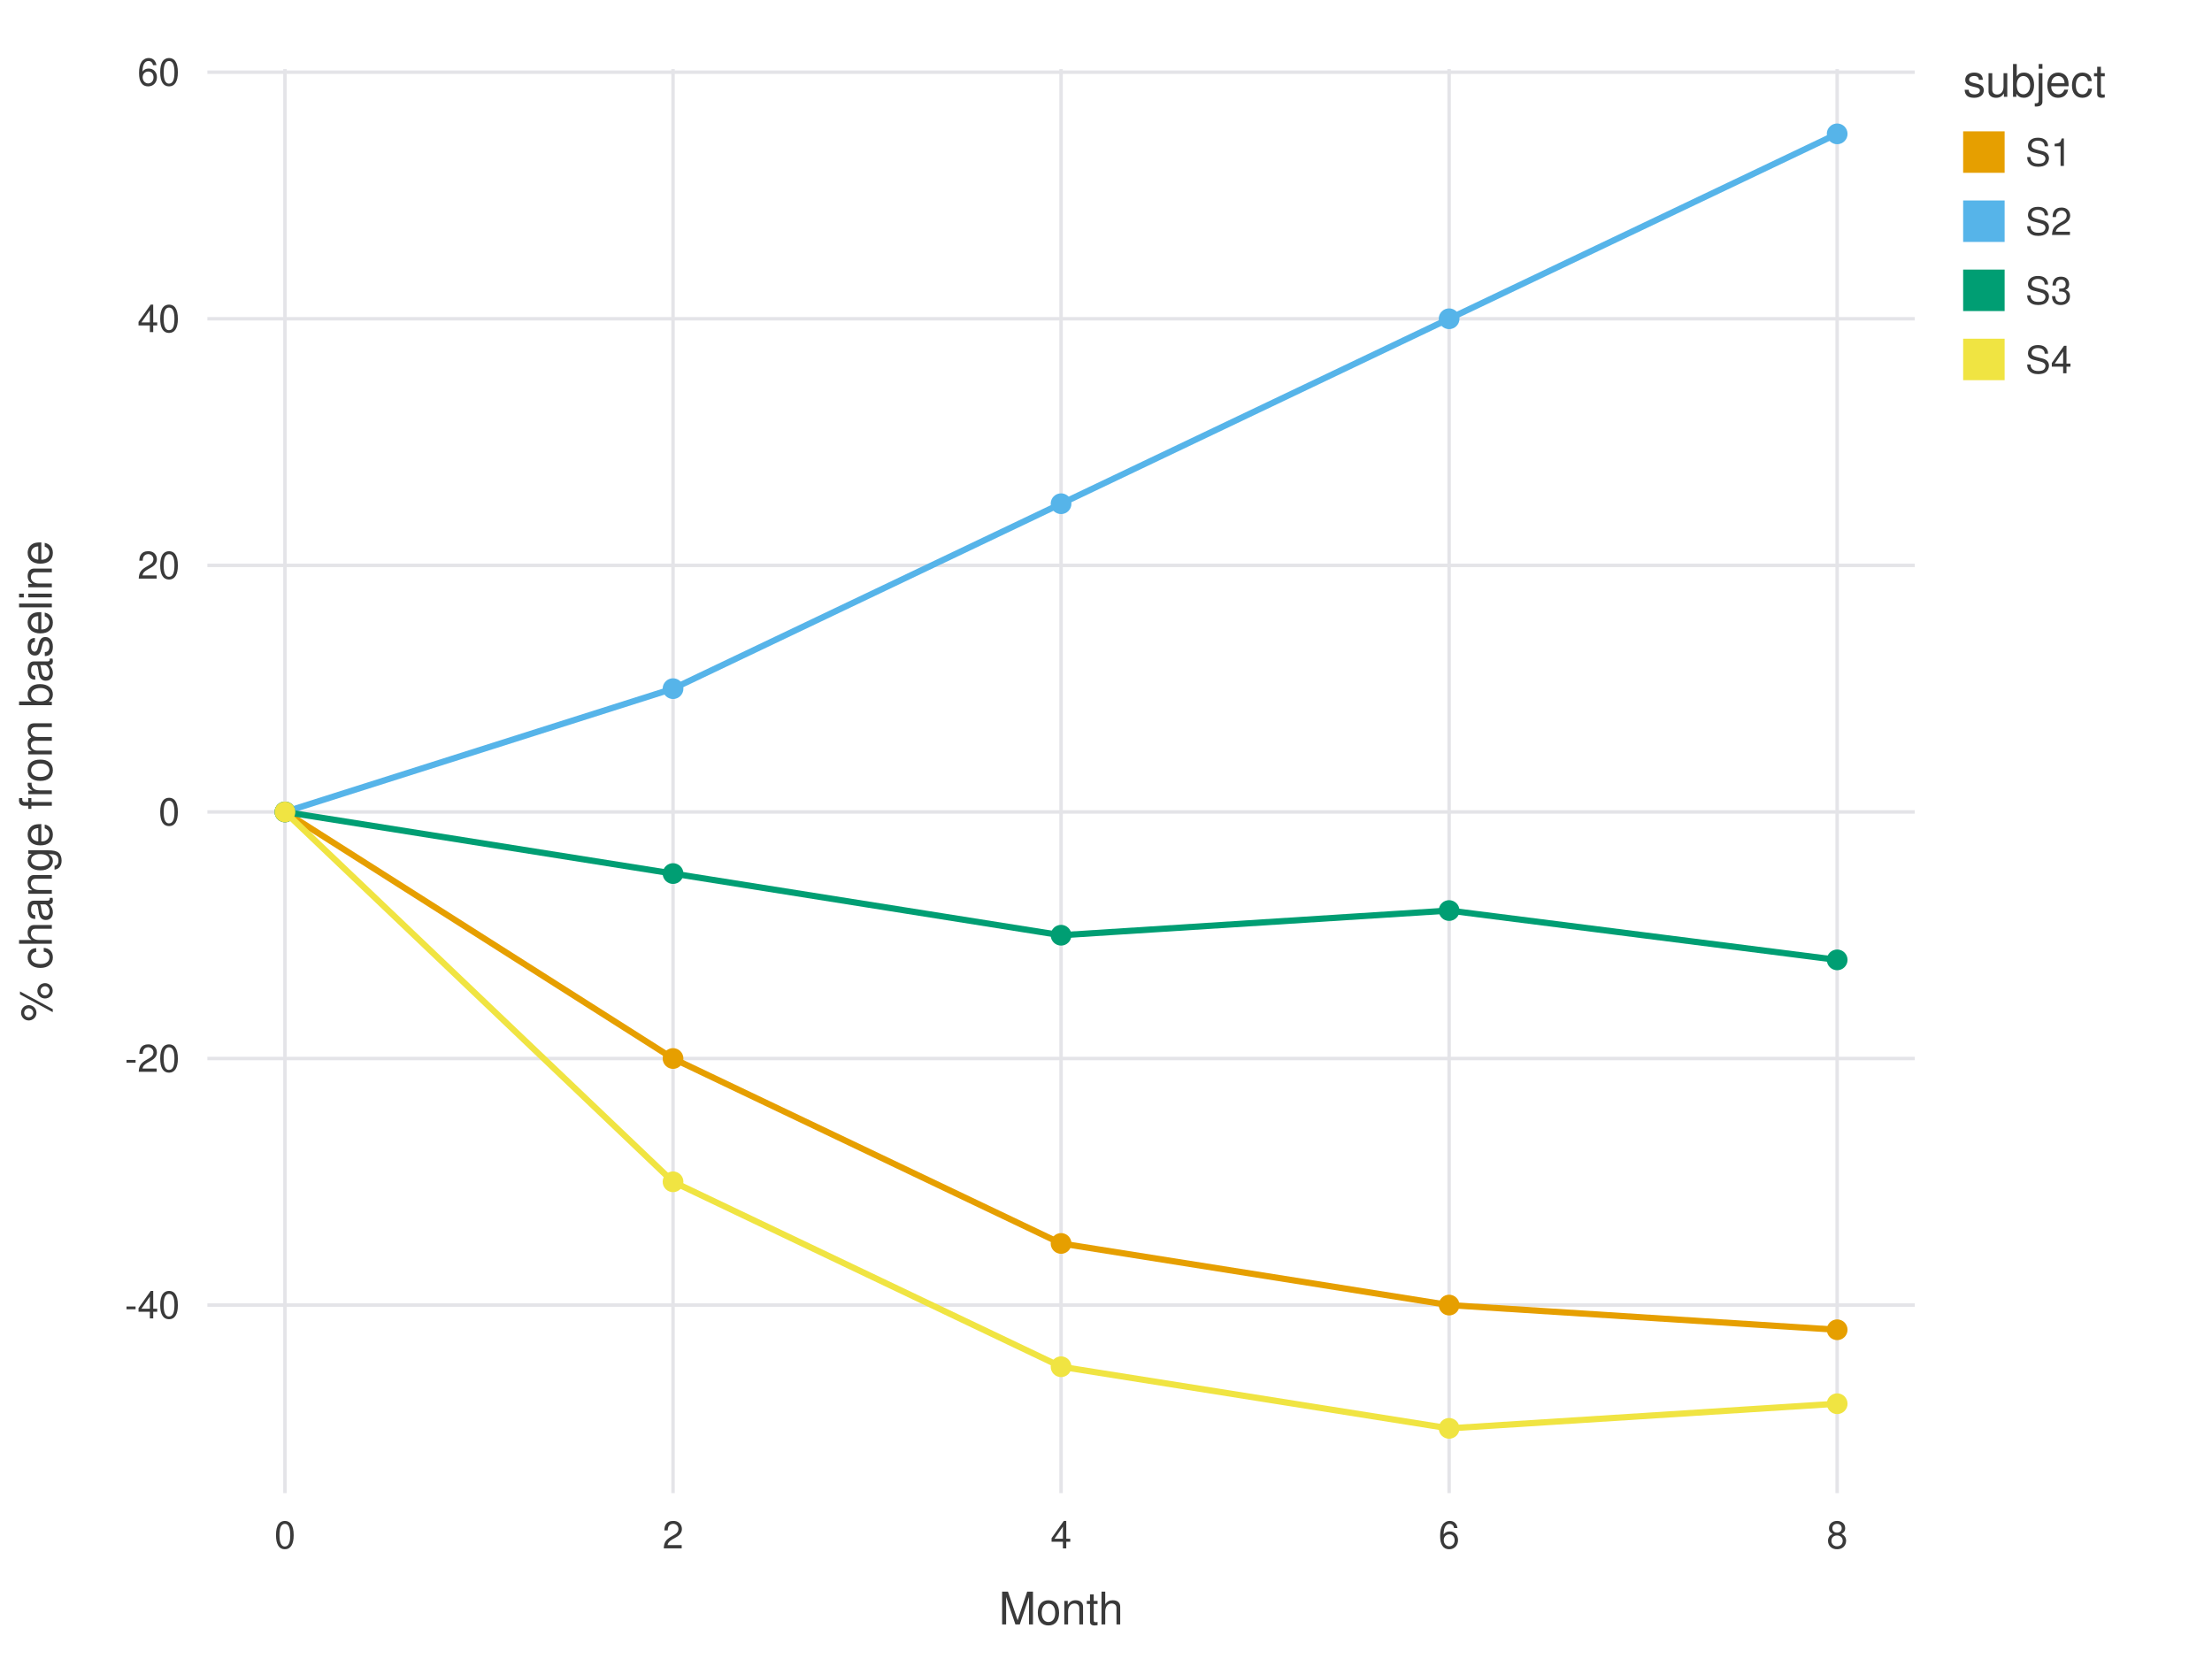
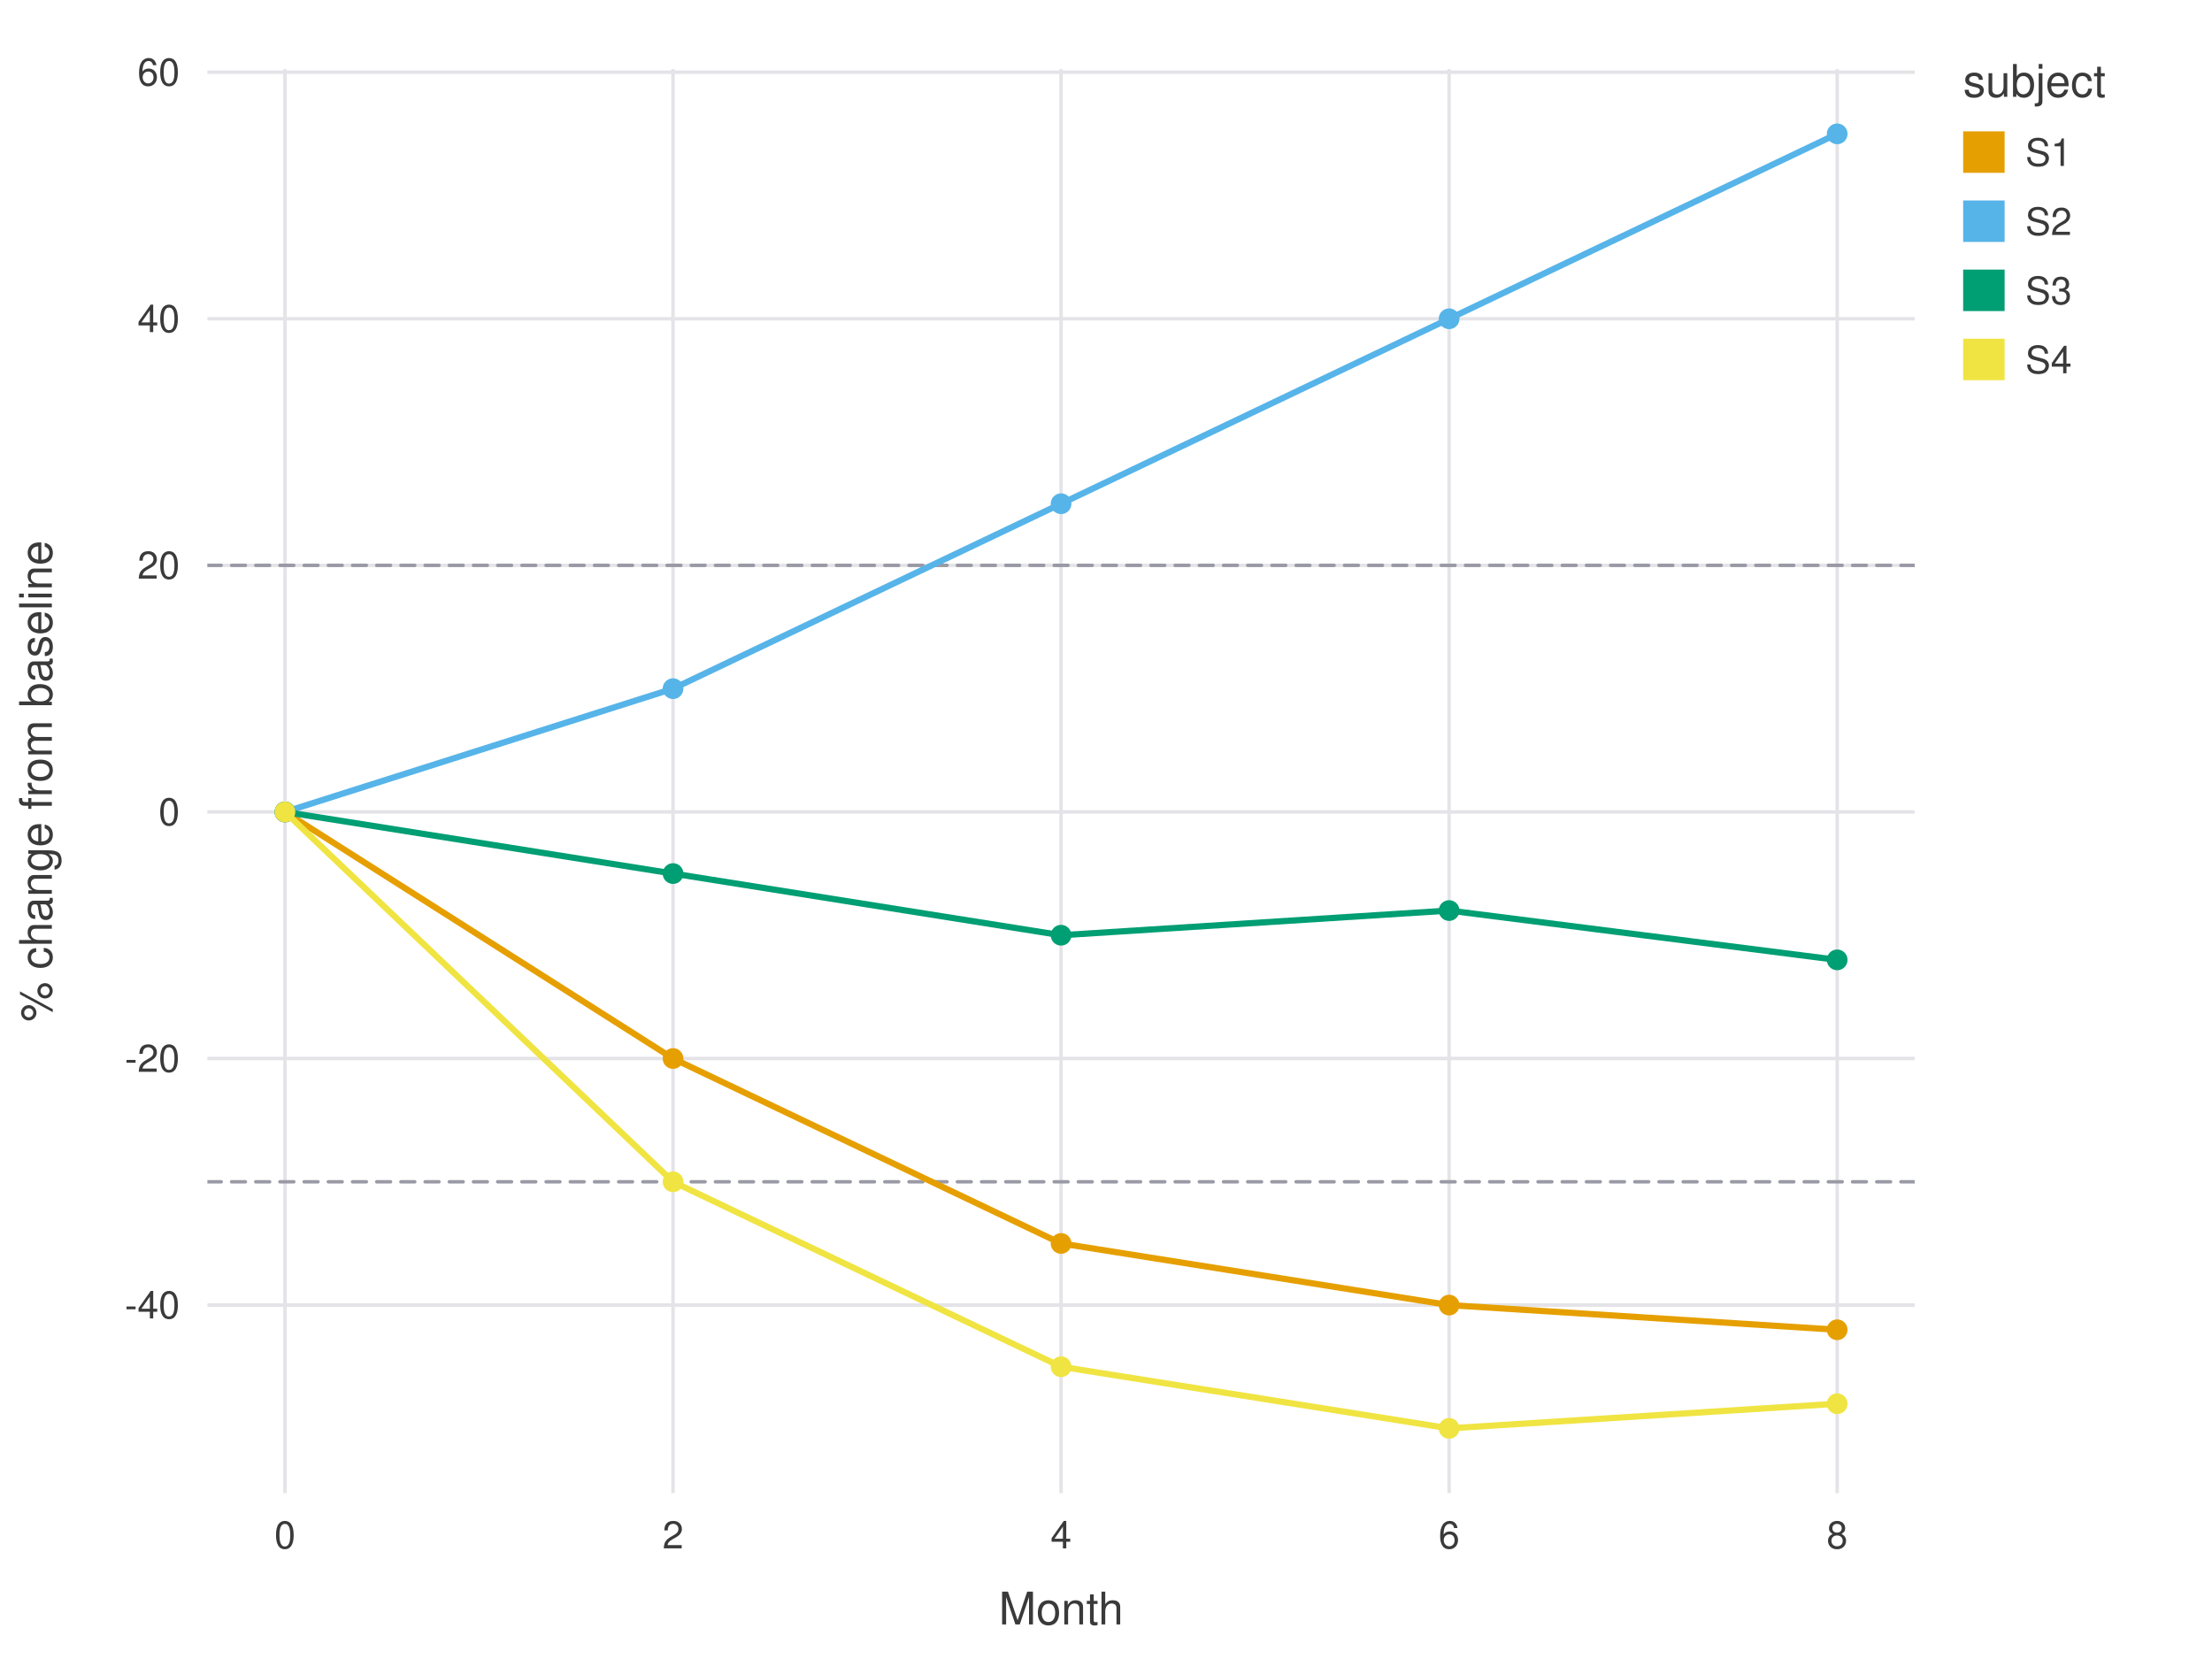
<svg xmlns="http://www.w3.org/2000/svg" width="640" height="480" viewBox="0 0 640 480" font-family="Helvetica, Arial, sans-serif">
  <rect x="0" y="0" width="640" height="480" fill="#FFFFFF" />
  <rect x="60" y="20" width="494" height="412" fill="#FFFFFF" />
  <line x1="82.45" y1="20" x2="82.45" y2="432" stroke="#E4E4E8" stroke-width="1" />
  <line x1="194.73" y1="20" x2="194.73" y2="432" stroke="#E4E4E8" stroke-width="1" />
  <line x1="307" y1="20" x2="307" y2="432" stroke="#E4E4E8" stroke-width="1" />
  <line x1="419.27" y1="20" x2="419.27" y2="432" stroke="#E4E4E8" stroke-width="1" />
  <line x1="531.55" y1="20" x2="531.55" y2="432" stroke="#E4E4E8" stroke-width="1" />
  <line x1="60" y1="377.6" x2="554" y2="377.6" stroke="#E4E4E8" stroke-width="1" />
  <line x1="60" y1="306.26" x2="554" y2="306.26" stroke="#E4E4E8" stroke-width="1" />
  <line x1="60" y1="234.92" x2="554" y2="234.92" stroke="#E4E4E8" stroke-width="1" />
  <line x1="60" y1="163.58" x2="554" y2="163.58" stroke="#E4E4E8" stroke-width="1" />
  <line x1="60" y1="92.23" x2="554" y2="92.23" stroke="#E4E4E8" stroke-width="1" />
  <line x1="60" y1="20.89" x2="554" y2="20.89" stroke="#E4E4E8" stroke-width="1" />
  <clipPath id="panel1">
    <rect x="60" y="20" width="494" height="412" />
  </clipPath>
  <g clip-path="url(#panel1)">
+     <polyline points="60,163.58 554,163.58" fill="none" stroke="#9A9AA6" stroke-width="1" stroke-opacity="1" stroke-linejoin="round" stroke-linecap="round" stroke-dasharray="4,3" />
+     <polyline points="60,341.93 554,341.93" fill="none" stroke="#9A9AA6" stroke-width="1" stroke-opacity="1" stroke-linejoin="round" stroke-linecap="round" stroke-dasharray="4,3" />
    <polyline points="82.45,234.92 194.73,306.26 307,359.77 419.27,377.6 531.55,384.74" fill="none" stroke="#E69F00" stroke-width="1.8" stroke-opacity="1" stroke-linejoin="round" stroke-linecap="round" />
    <circle cx="82.45" cy="234.92" r="3" fill="#E69F00" fill-opacity="1" />
    <circle cx="194.73" cy="306.26" r="3" fill="#E69F00" fill-opacity="1" />
    <circle cx="307" cy="359.77" r="3" fill="#E69F00" fill-opacity="1" />
    <circle cx="419.27" cy="377.6" r="3" fill="#E69F00" fill-opacity="1" />
    <circle cx="531.55" cy="384.74" r="3" fill="#E69F00" fill-opacity="1" />
    <polyline points="82.45,234.92 194.73,199.25 307,145.74 419.27,92.23 531.55,38.73" fill="none" stroke="#56B4E9" stroke-width="1.8" stroke-opacity="1" stroke-linejoin="round" stroke-linecap="round" />
    <circle cx="82.45" cy="234.92" r="3" fill="#56B4E9" fill-opacity="1" />
    <circle cx="194.73" cy="199.25" r="3" fill="#56B4E9" fill-opacity="1" />
    <circle cx="307" cy="145.74" r="3" fill="#56B4E9" fill-opacity="1" />
    <circle cx="419.27" cy="92.23" r="3" fill="#56B4E9" fill-opacity="1" />
    <circle cx="531.55" cy="38.73" r="3" fill="#56B4E9" fill-opacity="1" />
    <polyline points="82.45,234.92 194.73,252.75 307,270.59 419.27,263.45 531.55,277.72" fill="none" stroke="#009E73" stroke-width="1.8" stroke-opacity="1" stroke-linejoin="round" stroke-linecap="round" />
    <circle cx="82.45" cy="234.92" r="3" fill="#009E73" fill-opacity="1" />
    <circle cx="194.73" cy="252.75" r="3" fill="#009E73" fill-opacity="1" />
    <circle cx="307" cy="270.59" r="3" fill="#009E73" fill-opacity="1" />
    <circle cx="419.27" cy="263.45" r="3" fill="#009E73" fill-opacity="1" />
    <circle cx="531.55" cy="277.72" r="3" fill="#009E73" fill-opacity="1" />
    <polyline points="82.45,234.92 194.73,341.93 307,395.44 419.27,413.27 531.55,406.14" fill="none" stroke="#F0E442" stroke-width="1.8" stroke-opacity="1" stroke-linejoin="round" stroke-linecap="round" />
    <circle cx="82.45" cy="234.92" r="3" fill="#F0E442" fill-opacity="1" />
    <circle cx="194.73" cy="341.93" r="3" fill="#F0E442" fill-opacity="1" />
    <circle cx="307" cy="395.44" r="3" fill="#F0E442" fill-opacity="1" />
    <circle cx="419.27" cy="413.27" r="3" fill="#F0E442" fill-opacity="1" />
    <circle cx="531.55" cy="406.14" r="3" fill="#F0E442" fill-opacity="1" />
  </g>
  <text x="82.45" y="448" text-anchor="middle" font-size="11" fill="#3A3A3A">0</text>
  <text x="194.73" y="448" text-anchor="middle" font-size="11" fill="#3A3A3A">2</text>
  <text x="307" y="448" text-anchor="middle" font-size="11" fill="#3A3A3A">4</text>
  <text x="419.27" y="448" text-anchor="middle" font-size="11" fill="#3A3A3A">6</text>
  <text x="531.55" y="448" text-anchor="middle" font-size="11" fill="#3A3A3A">8</text>
  <text x="52" y="381.45" text-anchor="end" font-size="11" fill="#3A3A3A">-40</text>
  <text x="52" y="310.11" text-anchor="end" font-size="11" fill="#3A3A3A">-20</text>
  <text x="52" y="238.77" text-anchor="end" font-size="11" fill="#3A3A3A">0</text>
  <text x="52" y="167.43" text-anchor="end" font-size="11" fill="#3A3A3A">20</text>
  <text x="52" y="96.08" text-anchor="end" font-size="11" fill="#3A3A3A">40</text>
  <text x="52" y="24.74" text-anchor="end" font-size="11" fill="#3A3A3A">60</text>
  <text x="307" y="470" text-anchor="middle" font-size="13" fill="#3A3A3A">Month</text>
  <text x="15" y="226" transform="rotate(-90 15 226)" text-anchor="middle" font-size="13" fill="#3A3A3A">% change from baseline</text>
  <text x="568" y="28" text-anchor="start" font-size="13" fill="#3A3A3A">subject</text>
  <rect x="568" y="38" width="12" height="12" fill="#E69F00" />
  <text x="586" y="48" text-anchor="start" font-size="11" fill="#3A3A3A">S1</text>
  <rect x="568" y="58" width="12" height="12" fill="#56B4E9" />
  <text x="586" y="68" text-anchor="start" font-size="11" fill="#3A3A3A">S2</text>
  <rect x="568" y="78" width="12" height="12" fill="#009E73" />
  <text x="586" y="88" text-anchor="start" font-size="11" fill="#3A3A3A">S3</text>
  <rect x="568" y="98" width="12" height="12" fill="#F0E442" />
  <text x="586" y="108" text-anchor="start" font-size="11" fill="#3A3A3A">S4</text>
</svg>
